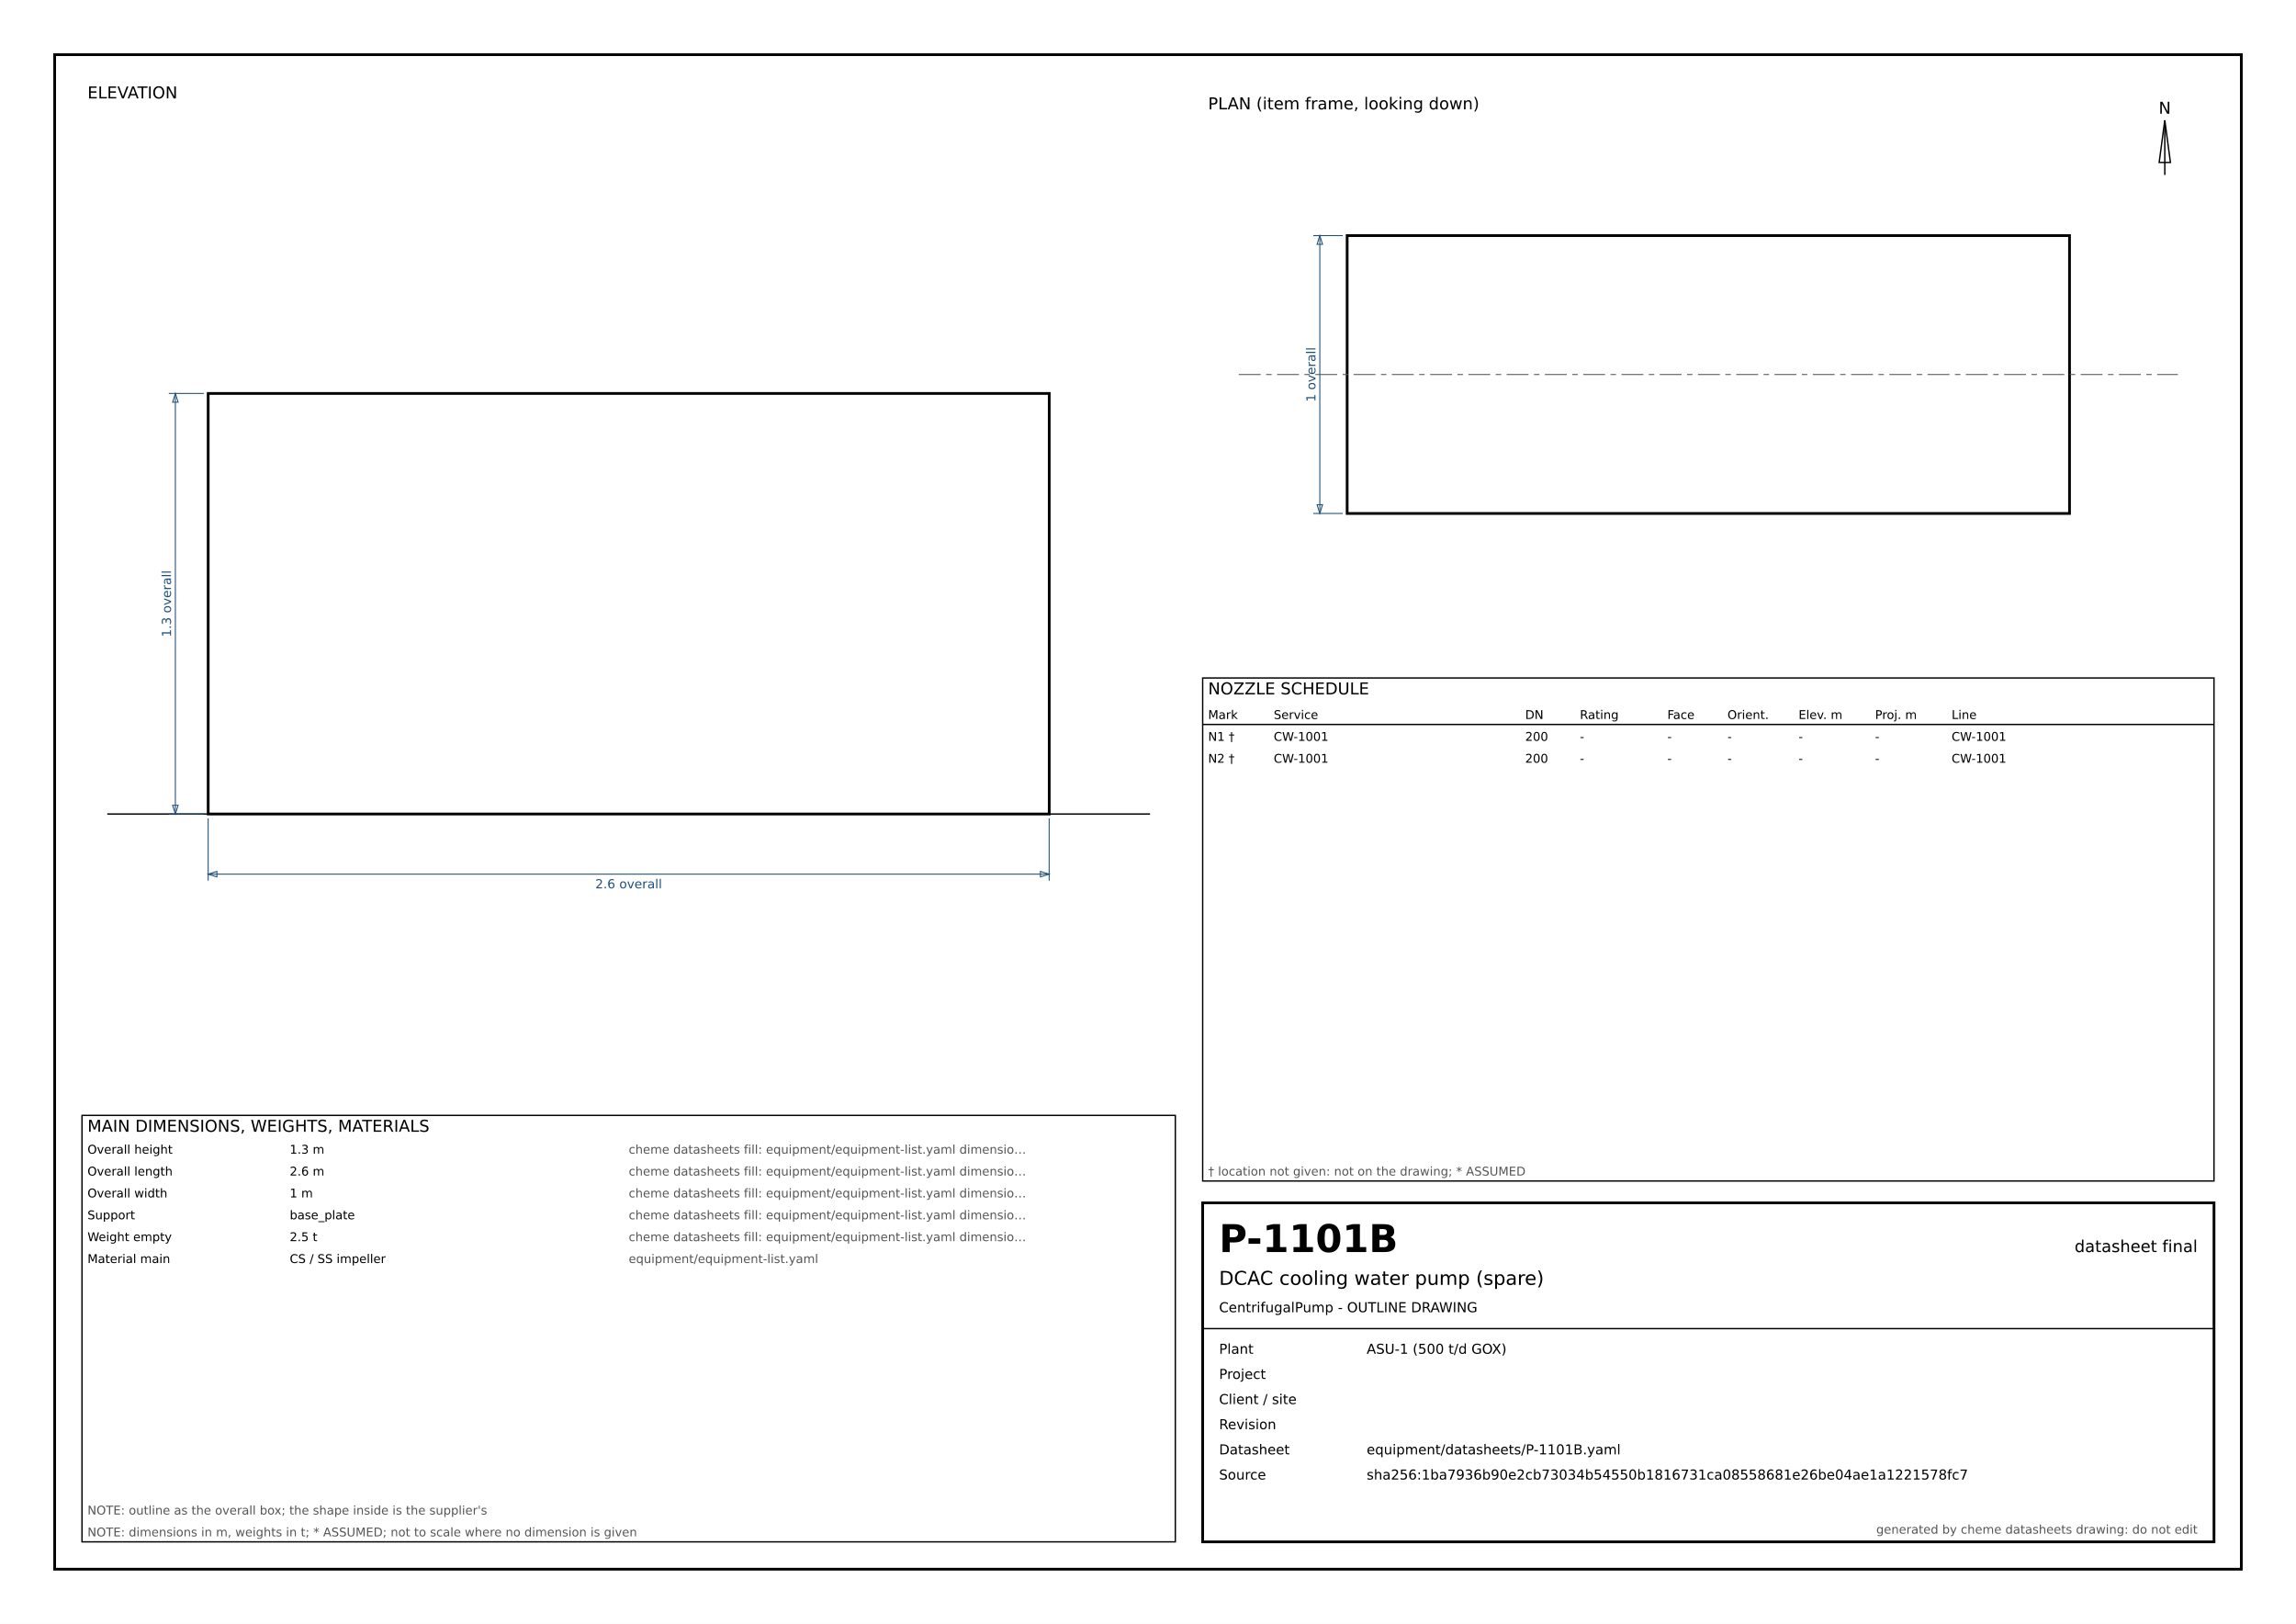
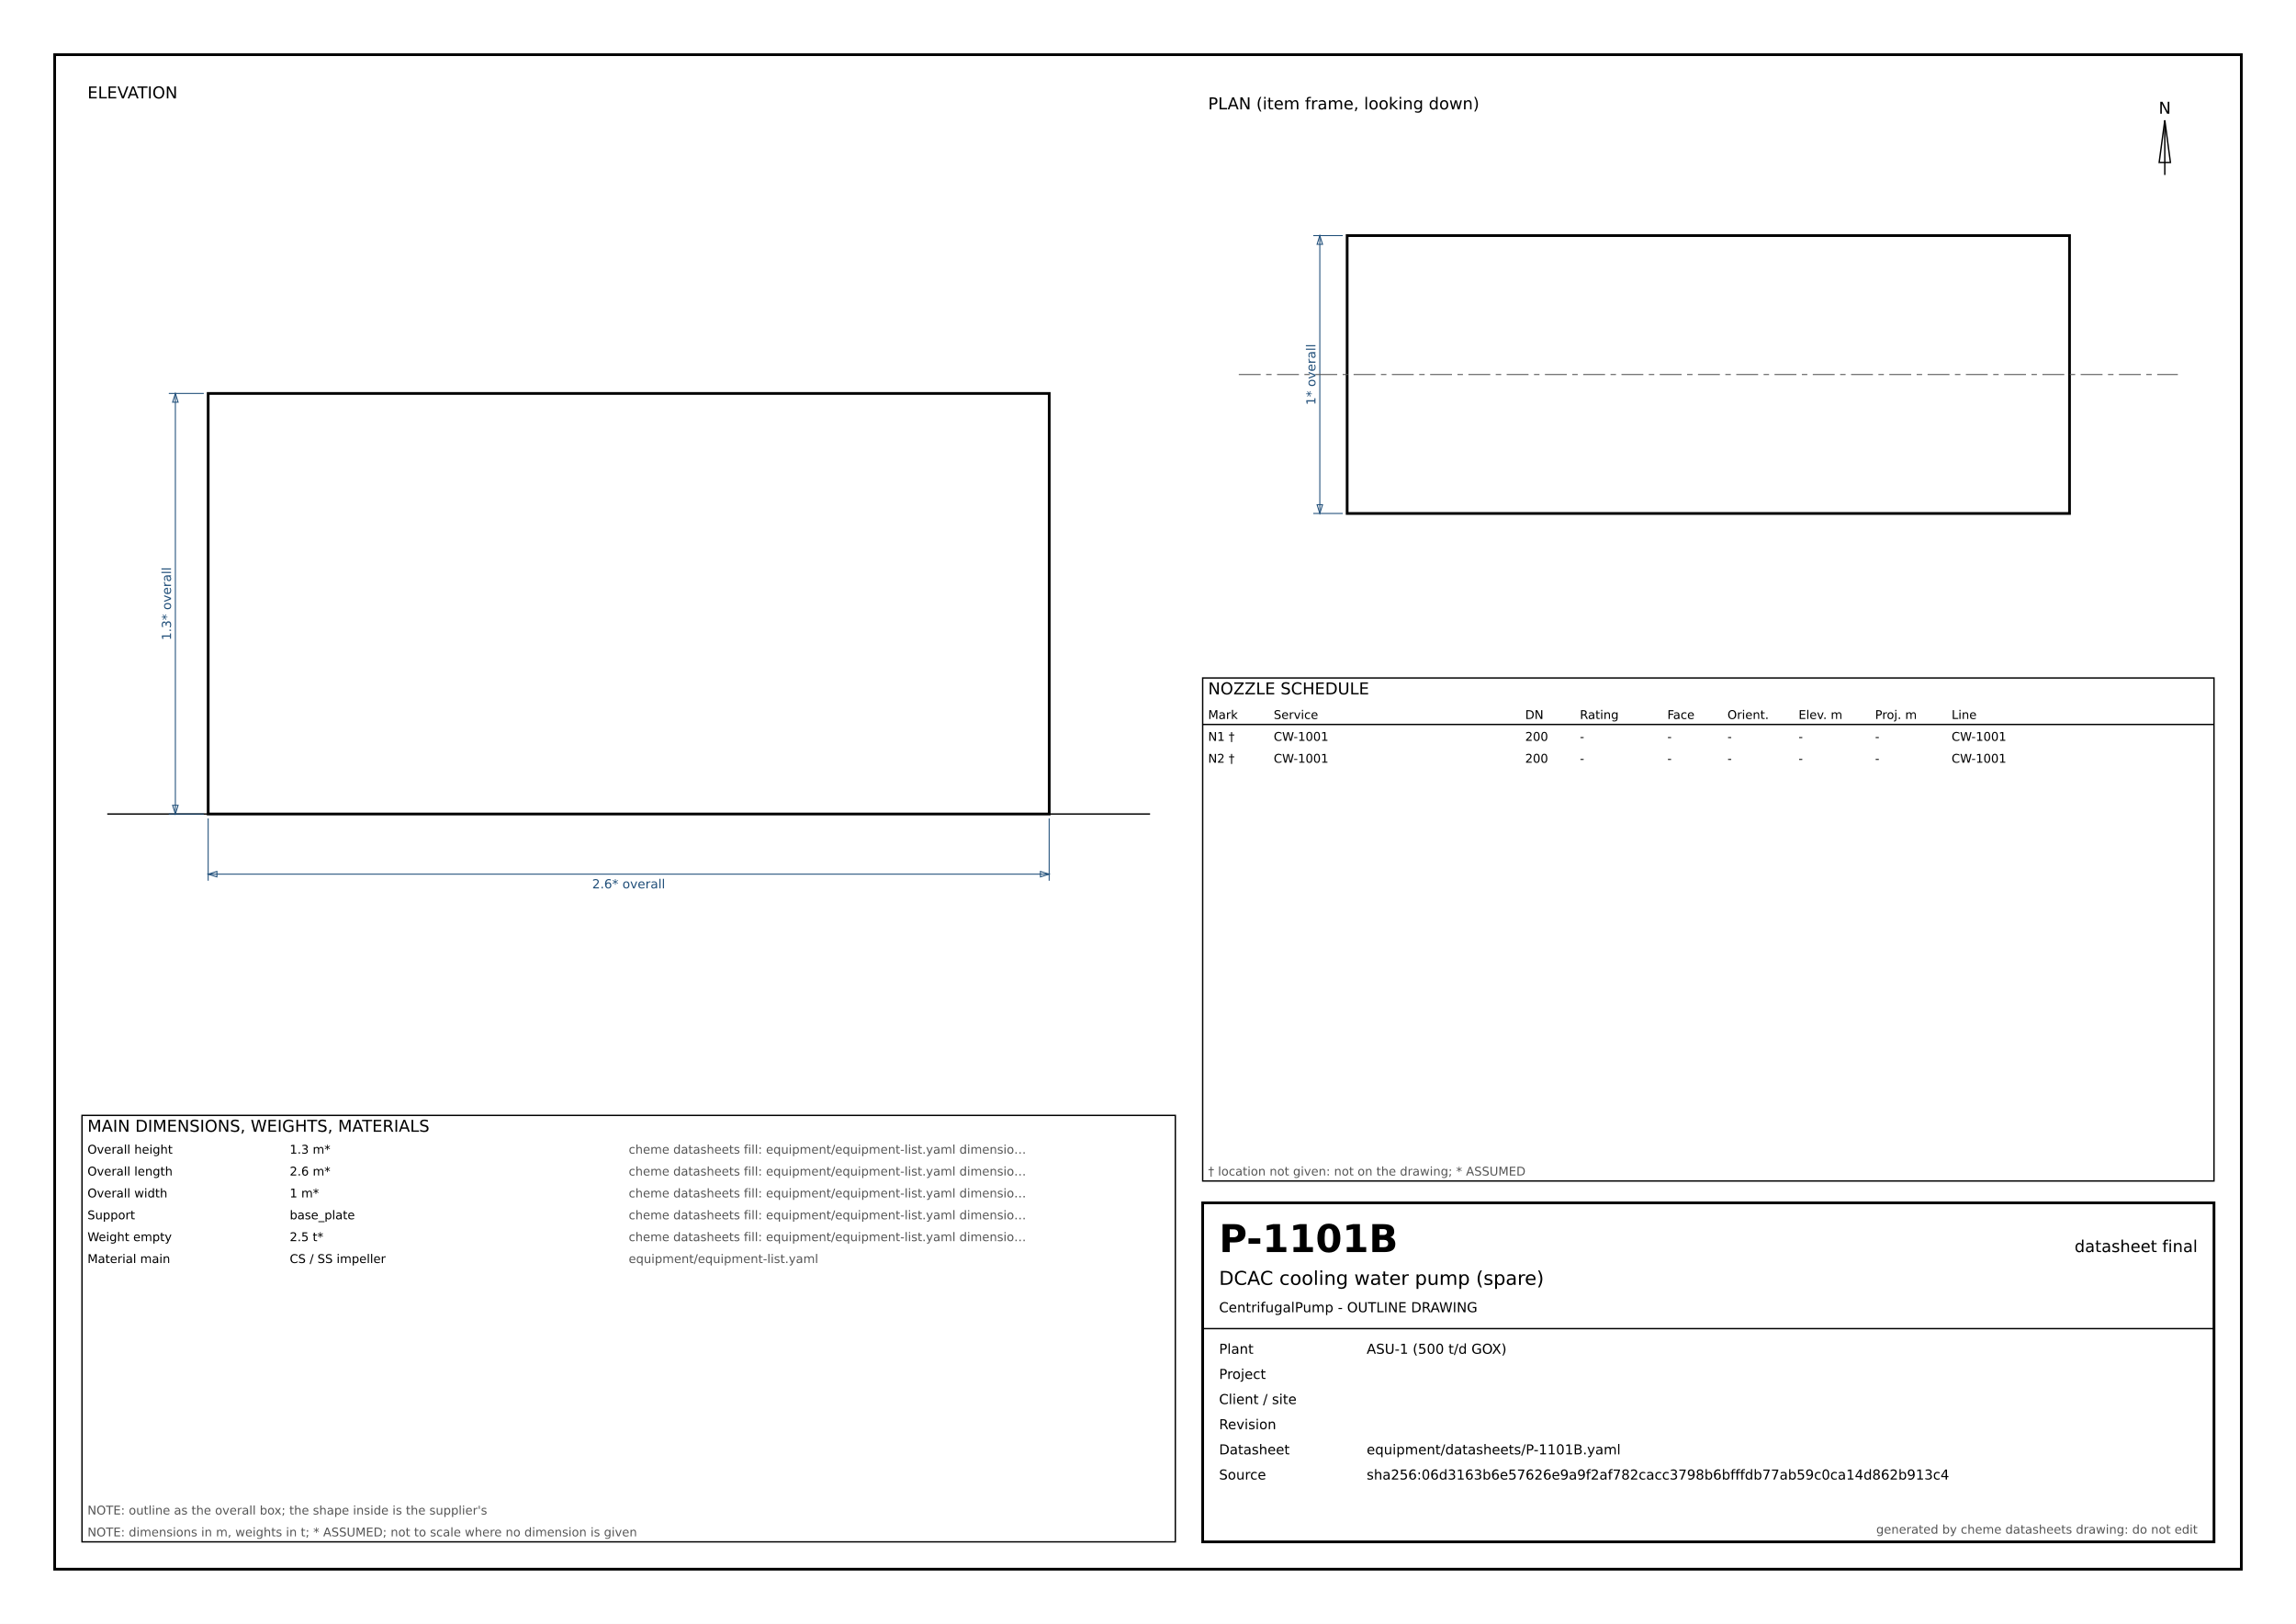
<svg xmlns="http://www.w3.org/2000/svg" width="420mm" height="297mm" viewBox="0 0 420 297">
  <style>
.frame{fill:none;stroke:#000;stroke-width:0.5}
.thin{fill:none;stroke:#000;stroke-width:0.25}
.outline{fill:#fff;stroke:#000;stroke-width:0.5}
.hidden{fill:none;stroke:#000;stroke-width:0.25;stroke-dasharray:1.5 1}
.centre{fill:none;stroke:#555;stroke-width:0.18;stroke-dasharray:4 1 1 1}
.tl{fill:none;stroke:#555;stroke-width:0.18;stroke-dasharray:2 1}
.dim{fill:none;stroke:#1f4e79;stroke-width:0.18}
.nozzle{fill:#fff;stroke:#b71c1c;stroke-width:0.35}
.section{fill:none;stroke:#2e7d32;stroke-width:0.25;stroke-dasharray:2 1}
text{font-family:'DejaVu Sans',Arial,Helvetica,sans-serif;fill:#000}
.t2{font-size:2.2px}.t25{font-size:2.5px}.t3{font-size:3px}.t35{font-size:3.5px}
.t5{font-size:5px;font-weight:bold}.t7{font-size:7px;font-weight:bold}
.dimt{font-size:2.3px;fill:#1f4e79}.nt{font-size:2.3px;fill:#b71c1c}
.note{font-size:2.2px;fill:#555}
.draft{font-size:40px;font-weight:bold;fill:#c62828;fill-opacity:0.12}
</style>
  <rect x="0" y="0" width="420" height="297" fill="#fff" />
  <rect x="10" y="10" width="400" height="277" class="frame" />
  <text x="16" y="18" class="t3" text-anchor="start">ELEVATION</text>
  <rect x="38.08" y="71.96" width="153.85" height="76.92" class="outline" />
  <line x1="19.62" y1="148.88" x2="210.38" y2="148.88" class="thin" />
  <line x1="38.08" y1="149.68" x2="38.08" y2="161.08" class="dim" />
  <line x1="191.92" y1="149.68" x2="191.92" y2="161.08" class="dim" />
  <line x1="38.08" y1="159.88" x2="191.92" y2="159.88" class="dim" />
  <path d="M38.08,159.88 l1.6,0.5 l0,-1 z" class="dim" />
  <path d="M191.92,159.88 l-1.6,0.5 l0,-1 z" class="dim" />
-   <text x="115" y="162.48" class="dimt" text-anchor="middle">2.6 overall</text>
+   <text x="115" y="162.48" class="dimt" text-anchor="middle">2.6* overall</text>
  <line x1="37.28" y1="148.88" x2="30.88" y2="148.88" class="dim" />
  <line x1="37.28" y1="71.96" x2="30.88" y2="71.96" class="dim" />
  <line x1="32.08" y1="148.88" x2="32.08" y2="71.96" class="dim" />
  <path d="M32.08,148.88 l0.5,-1.6 l-1,0 z" class="dim" />
  <path d="M32.08,71.96 l0.5,1.6 l-1,0 z" class="dim" />
-   <text x="31.28" y="110.42" class="dimt" text-anchor="middle" transform="rotate(-90 31.28 110.42)">1.3 overall</text>
+   <text x="31.28" y="110.42" class="dimt" text-anchor="middle" transform="rotate(-90 31.28 110.42)">1.3* overall</text>
  <rect x="246.43" y="43.09" width="132.14" height="50.82" class="outline" />
  <line x1="245.63" y1="93.91" x2="240.23" y2="93.91" class="dim" />
  <line x1="245.63" y1="43.09" x2="240.23" y2="43.09" class="dim" />
  <line x1="241.43" y1="93.91" x2="241.43" y2="43.09" class="dim" />
  <path d="M241.43,93.91 l0.5,-1.6 l-1,0 z" class="dim" />
  <path d="M241.43,43.09 l0.5,1.6 l-1,0 z" class="dim" />
-   <text x="240.63" y="68.5" class="dimt" text-anchor="middle" transform="rotate(-90 240.63 68.5)">1 overall</text>
+   <text x="240.63" y="68.5" class="dimt" text-anchor="middle" transform="rotate(-90 240.63 68.5)">1* overall</text>
  <line x1="226.61" y1="68.5" x2="398.39" y2="68.5" class="centre" />
  <line x1="396" y1="32" x2="396" y2="22" class="thin" />
  <path d="M396,22 L394.97,29.71 L397.03,29.71 z" class="thin" />
  <text x="396" y="20.8" class="t3" text-anchor="middle">N</text>
  <text x="221" y="20" class="t3" text-anchor="start">PLAN (item frame, looking down)</text>
  <text x="221" y="127" class="t3" text-anchor="start">NOZZLE SCHEDULE</text>
  <text x="221" y="131.5" class="t2" text-anchor="start">Mark</text>
  <text x="233" y="131.5" class="t2" text-anchor="start">Service</text>
  <text x="279" y="131.5" class="t2" text-anchor="start">DN</text>
  <text x="289" y="131.5" class="t2" text-anchor="start">Rating</text>
  <text x="305" y="131.5" class="t2" text-anchor="start">Face</text>
  <text x="316" y="131.5" class="t2" text-anchor="start">Orient.</text>
  <text x="329" y="131.5" class="t2" text-anchor="start">Elev. m</text>
  <text x="343" y="131.5" class="t2" text-anchor="start">Proj. m</text>
  <text x="357" y="131.5" class="t2" text-anchor="start">Line</text>
  <line x1="220" y1="132.5" x2="405" y2="132.5" class="thin" />
  <text x="221" y="135.5" class="t2" text-anchor="start">N1 †</text>
  <text x="233" y="135.5" class="t2" text-anchor="start">CW-1001</text>
  <text x="279" y="135.5" class="t2" text-anchor="start">200</text>
  <text x="289" y="135.5" class="t2" text-anchor="start">-</text>
  <text x="305" y="135.5" class="t2" text-anchor="start">-</text>
  <text x="316" y="135.5" class="t2" text-anchor="start">-</text>
  <text x="329" y="135.5" class="t2" text-anchor="start">-</text>
  <text x="343" y="135.5" class="t2" text-anchor="start">-</text>
  <text x="357" y="135.5" class="t2" text-anchor="start">CW-1001</text>
  <text x="221" y="139.5" class="t2" text-anchor="start">N2 †</text>
  <text x="233" y="139.5" class="t2" text-anchor="start">CW-1001</text>
  <text x="279" y="139.5" class="t2" text-anchor="start">200</text>
  <text x="289" y="139.5" class="t2" text-anchor="start">-</text>
  <text x="305" y="139.5" class="t2" text-anchor="start">-</text>
  <text x="316" y="139.5" class="t2" text-anchor="start">-</text>
  <text x="329" y="139.5" class="t2" text-anchor="start">-</text>
  <text x="343" y="139.5" class="t2" text-anchor="start">-</text>
  <text x="357" y="139.5" class="t2" text-anchor="start">CW-1001</text>
  <text x="221" y="215" class="note" text-anchor="start">† location not given: not on the drawing; * ASSUMED</text>
  <rect x="220" y="124" width="185" height="92" class="thin" />
  <text x="16" y="207" class="t3" text-anchor="start">MAIN DIMENSIONS, WEIGHTS, MATERIALS</text>
  <text x="16" y="211" class="t2" text-anchor="start">Overall height</text>
-   <text x="53" y="211" class="t2" text-anchor="start">1.3 m</text>
+   <text x="53" y="211" class="t2" text-anchor="start">1.3 m*</text>
  <text x="115" y="211" class="note" text-anchor="start">cheme datasheets fill: equipment/equipment-list.yaml dimensio…</text>
  <text x="16" y="215" class="t2" text-anchor="start">Overall length</text>
-   <text x="53" y="215" class="t2" text-anchor="start">2.6 m</text>
+   <text x="53" y="215" class="t2" text-anchor="start">2.6 m*</text>
  <text x="115" y="215" class="note" text-anchor="start">cheme datasheets fill: equipment/equipment-list.yaml dimensio…</text>
  <text x="16" y="219" class="t2" text-anchor="start">Overall width</text>
-   <text x="53" y="219" class="t2" text-anchor="start">1 m</text>
+   <text x="53" y="219" class="t2" text-anchor="start">1 m*</text>
  <text x="115" y="219" class="note" text-anchor="start">cheme datasheets fill: equipment/equipment-list.yaml dimensio…</text>
  <text x="16" y="223" class="t2" text-anchor="start">Support</text>
  <text x="53" y="223" class="t2" text-anchor="start">base_plate</text>
  <text x="115" y="223" class="note" text-anchor="start">cheme datasheets fill: equipment/equipment-list.yaml dimensio…</text>
  <text x="16" y="227" class="t2" text-anchor="start">Weight empty</text>
-   <text x="53" y="227" class="t2" text-anchor="start">2.5 t</text>
+   <text x="53" y="227" class="t2" text-anchor="start">2.5 t*</text>
  <text x="115" y="227" class="note" text-anchor="start">cheme datasheets fill: equipment/equipment-list.yaml dimensio…</text>
  <text x="16" y="231" class="t2" text-anchor="start">Material main</text>
  <text x="53" y="231" class="t2" text-anchor="start">CS / SS impeller</text>
  <text x="115" y="231" class="note" text-anchor="start">equipment/equipment-list.yaml</text>
  <text x="16" y="277" class="note" text-anchor="start">NOTE: outline as the overall box; the shape inside is the supplier's</text>
  <text x="16" y="281" class="note" text-anchor="start">NOTE: dimensions in m, weights in t; * ASSUMED; not to scale where no dimension is given</text>
  <rect x="15" y="204" width="200" height="78" class="thin" />
  <rect x="220" y="220" width="185" height="62" class="frame" />
  <text x="223" y="229" class="t7" text-anchor="start">P-1101B</text>
  <text x="223" y="235" class="t35" text-anchor="start">DCAC cooling water pump (spare)</text>
  <text x="223" y="240" class="t25" text-anchor="start">CentrifugalPump - OUTLINE DRAWING</text>
  <line x1="220" y1="243" x2="405" y2="243" class="thin" />
  <text x="223" y="247.6" class="t25" text-anchor="start">Plant</text>
  <text x="250" y="247.6" class="t25" text-anchor="start">ASU-1 (500 t/d GOX)</text>
  <text x="223" y="252.2" class="t25" text-anchor="start">Project</text>
  <text x="250" y="252.2" class="t25" text-anchor="start" />
  <text x="223" y="256.8" class="t25" text-anchor="start">Client / site</text>
  <text x="250" y="256.8" class="t25" text-anchor="start" />
  <text x="223" y="261.4" class="t25" text-anchor="start">Revision</text>
  <text x="250" y="261.4" class="t25" text-anchor="start" />
  <text x="223" y="266" class="t25" text-anchor="start">Datasheet</text>
  <text x="250" y="266" class="t25" text-anchor="start">equipment/datasheets/P-1101B.yaml</text>
  <text x="223" y="270.6" class="t25" text-anchor="start">Source</text>
-   <text x="250" y="270.6" class="t25" text-anchor="start">sha256:1ba7936b90e2cb73034b54550b1816731ca08558681e26be04ae1a1221578fc7</text>
+   <text x="250" y="270.6" class="t25" text-anchor="start">sha256:06d3163b6e57626e9a9f2af782cacc3798b6bfffdb77ab59c0ca14d862b913c4</text>
  <text x="402" y="229" class="t3" text-anchor="end">datasheet final</text>
  <text x="402" y="280.5" class="note" text-anchor="end">generated by cheme datasheets drawing: do not edit</text>
</svg>
